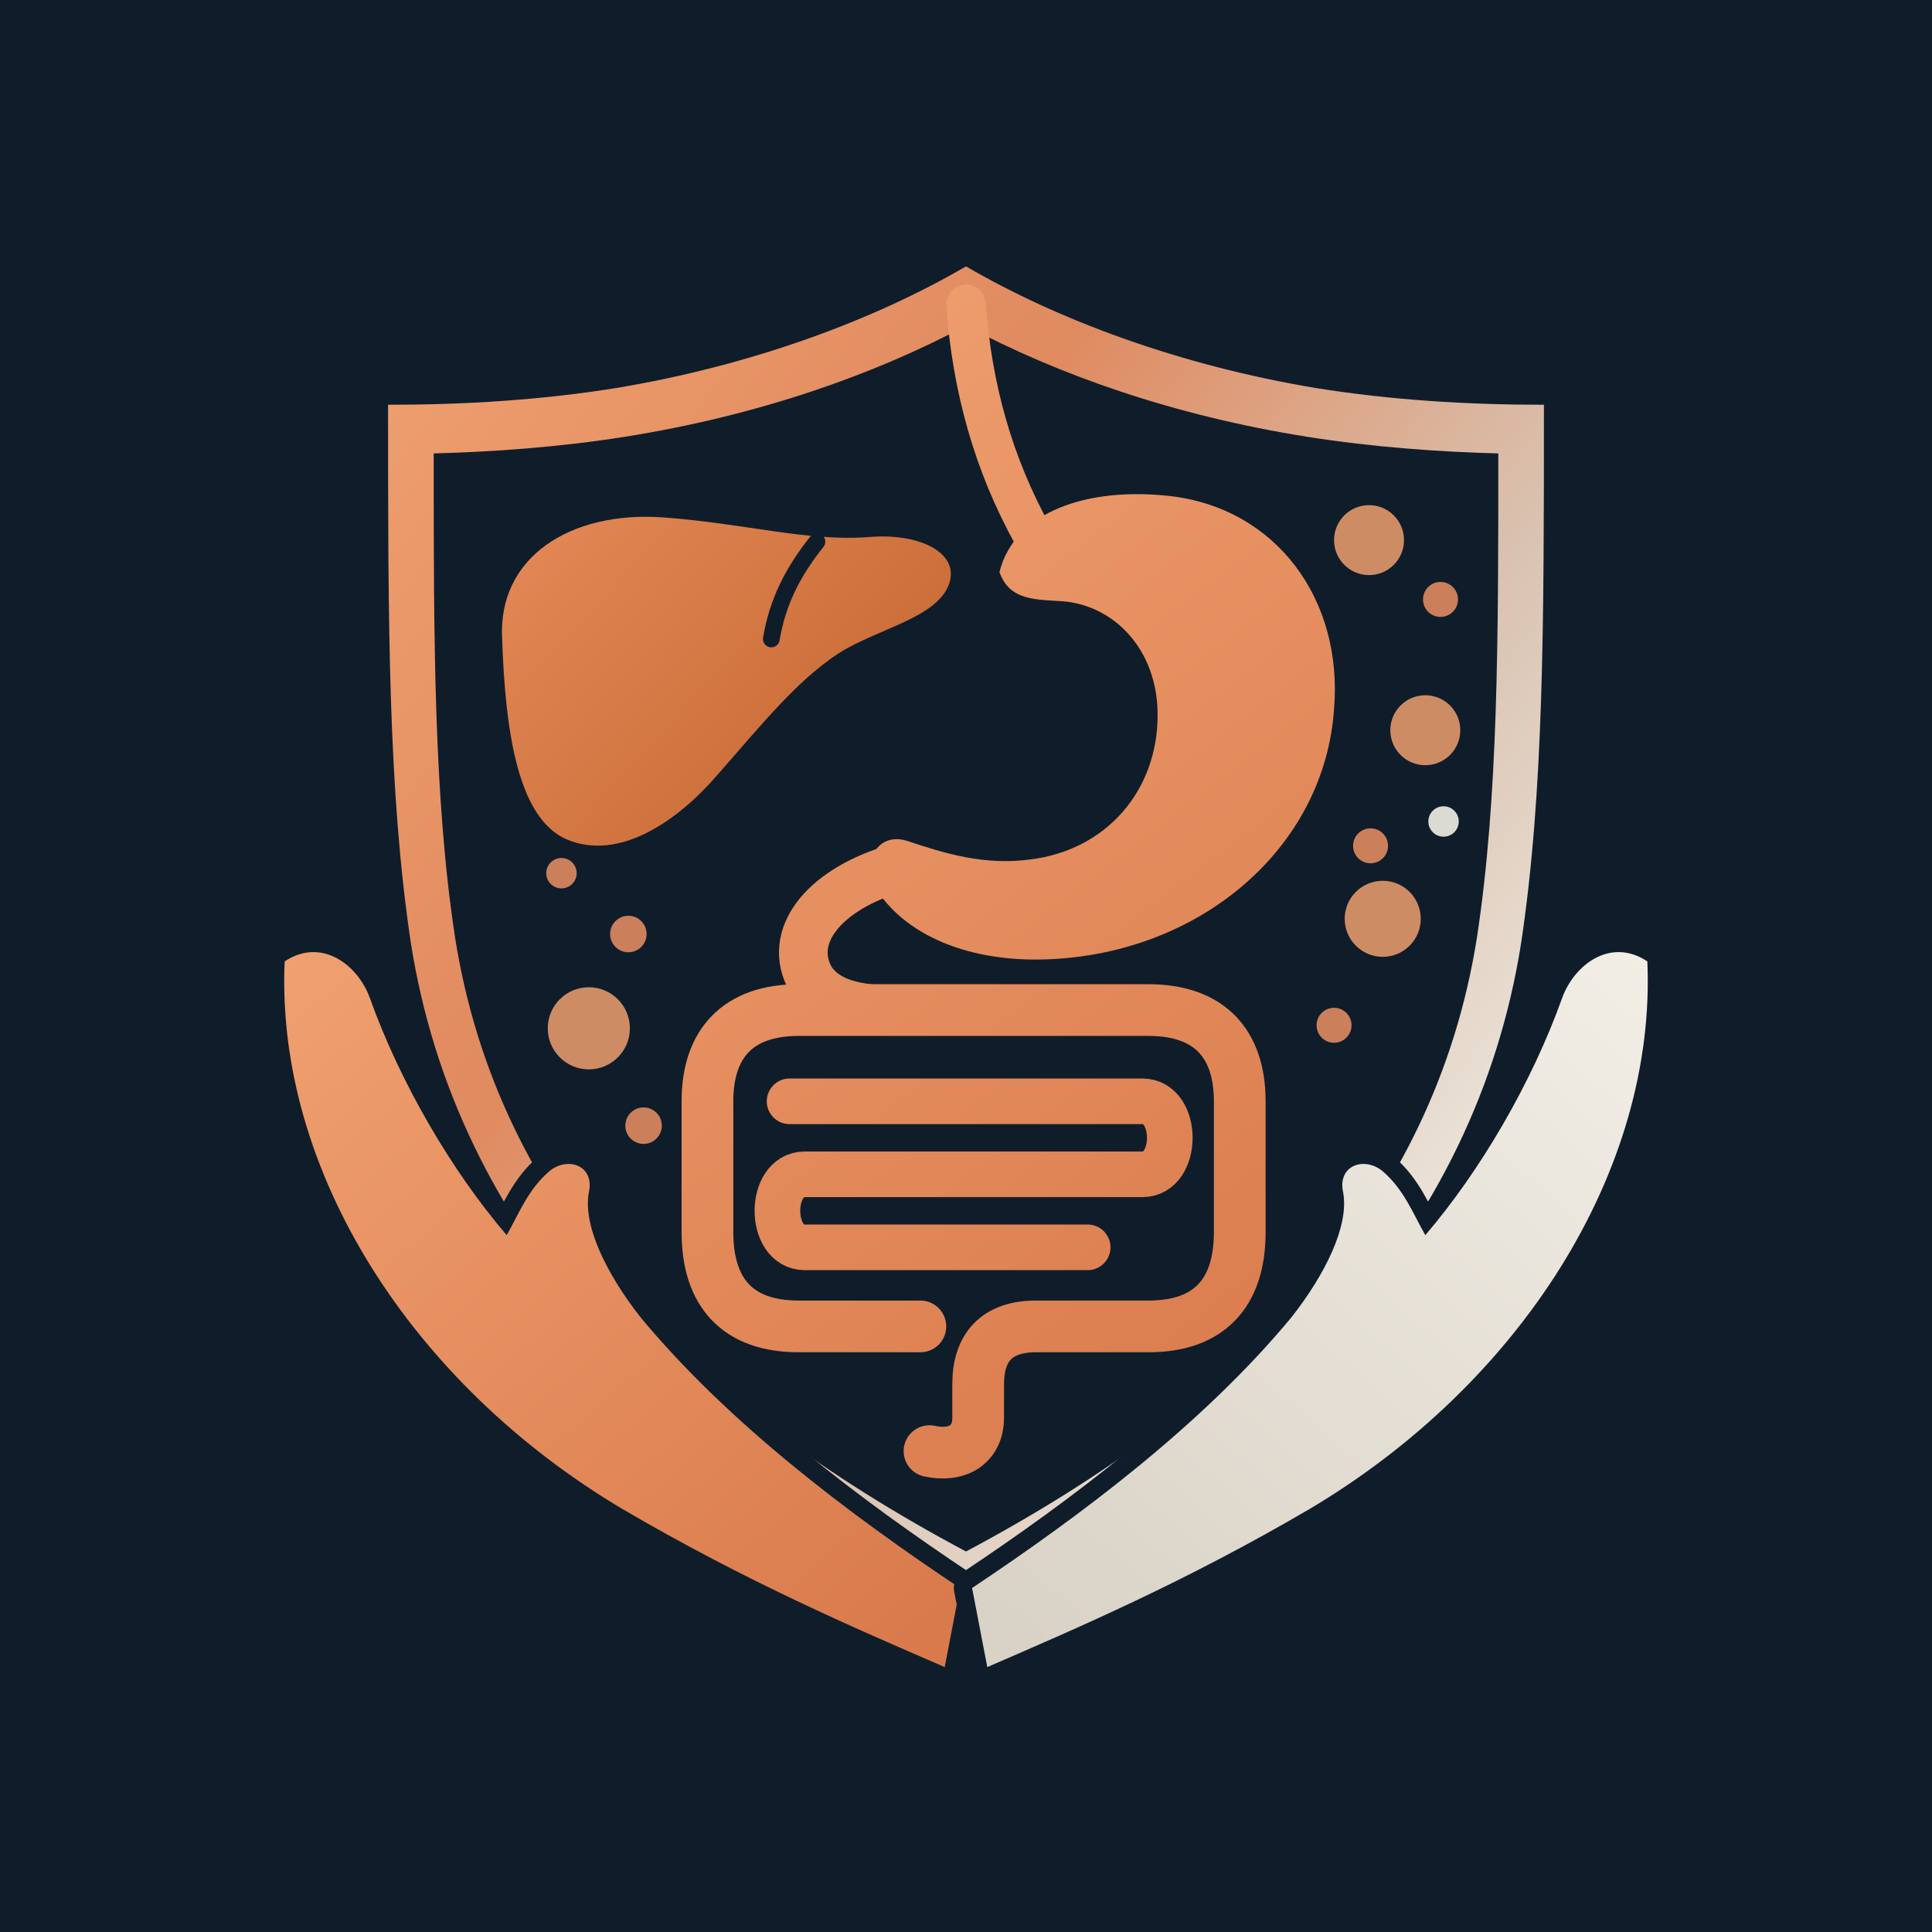
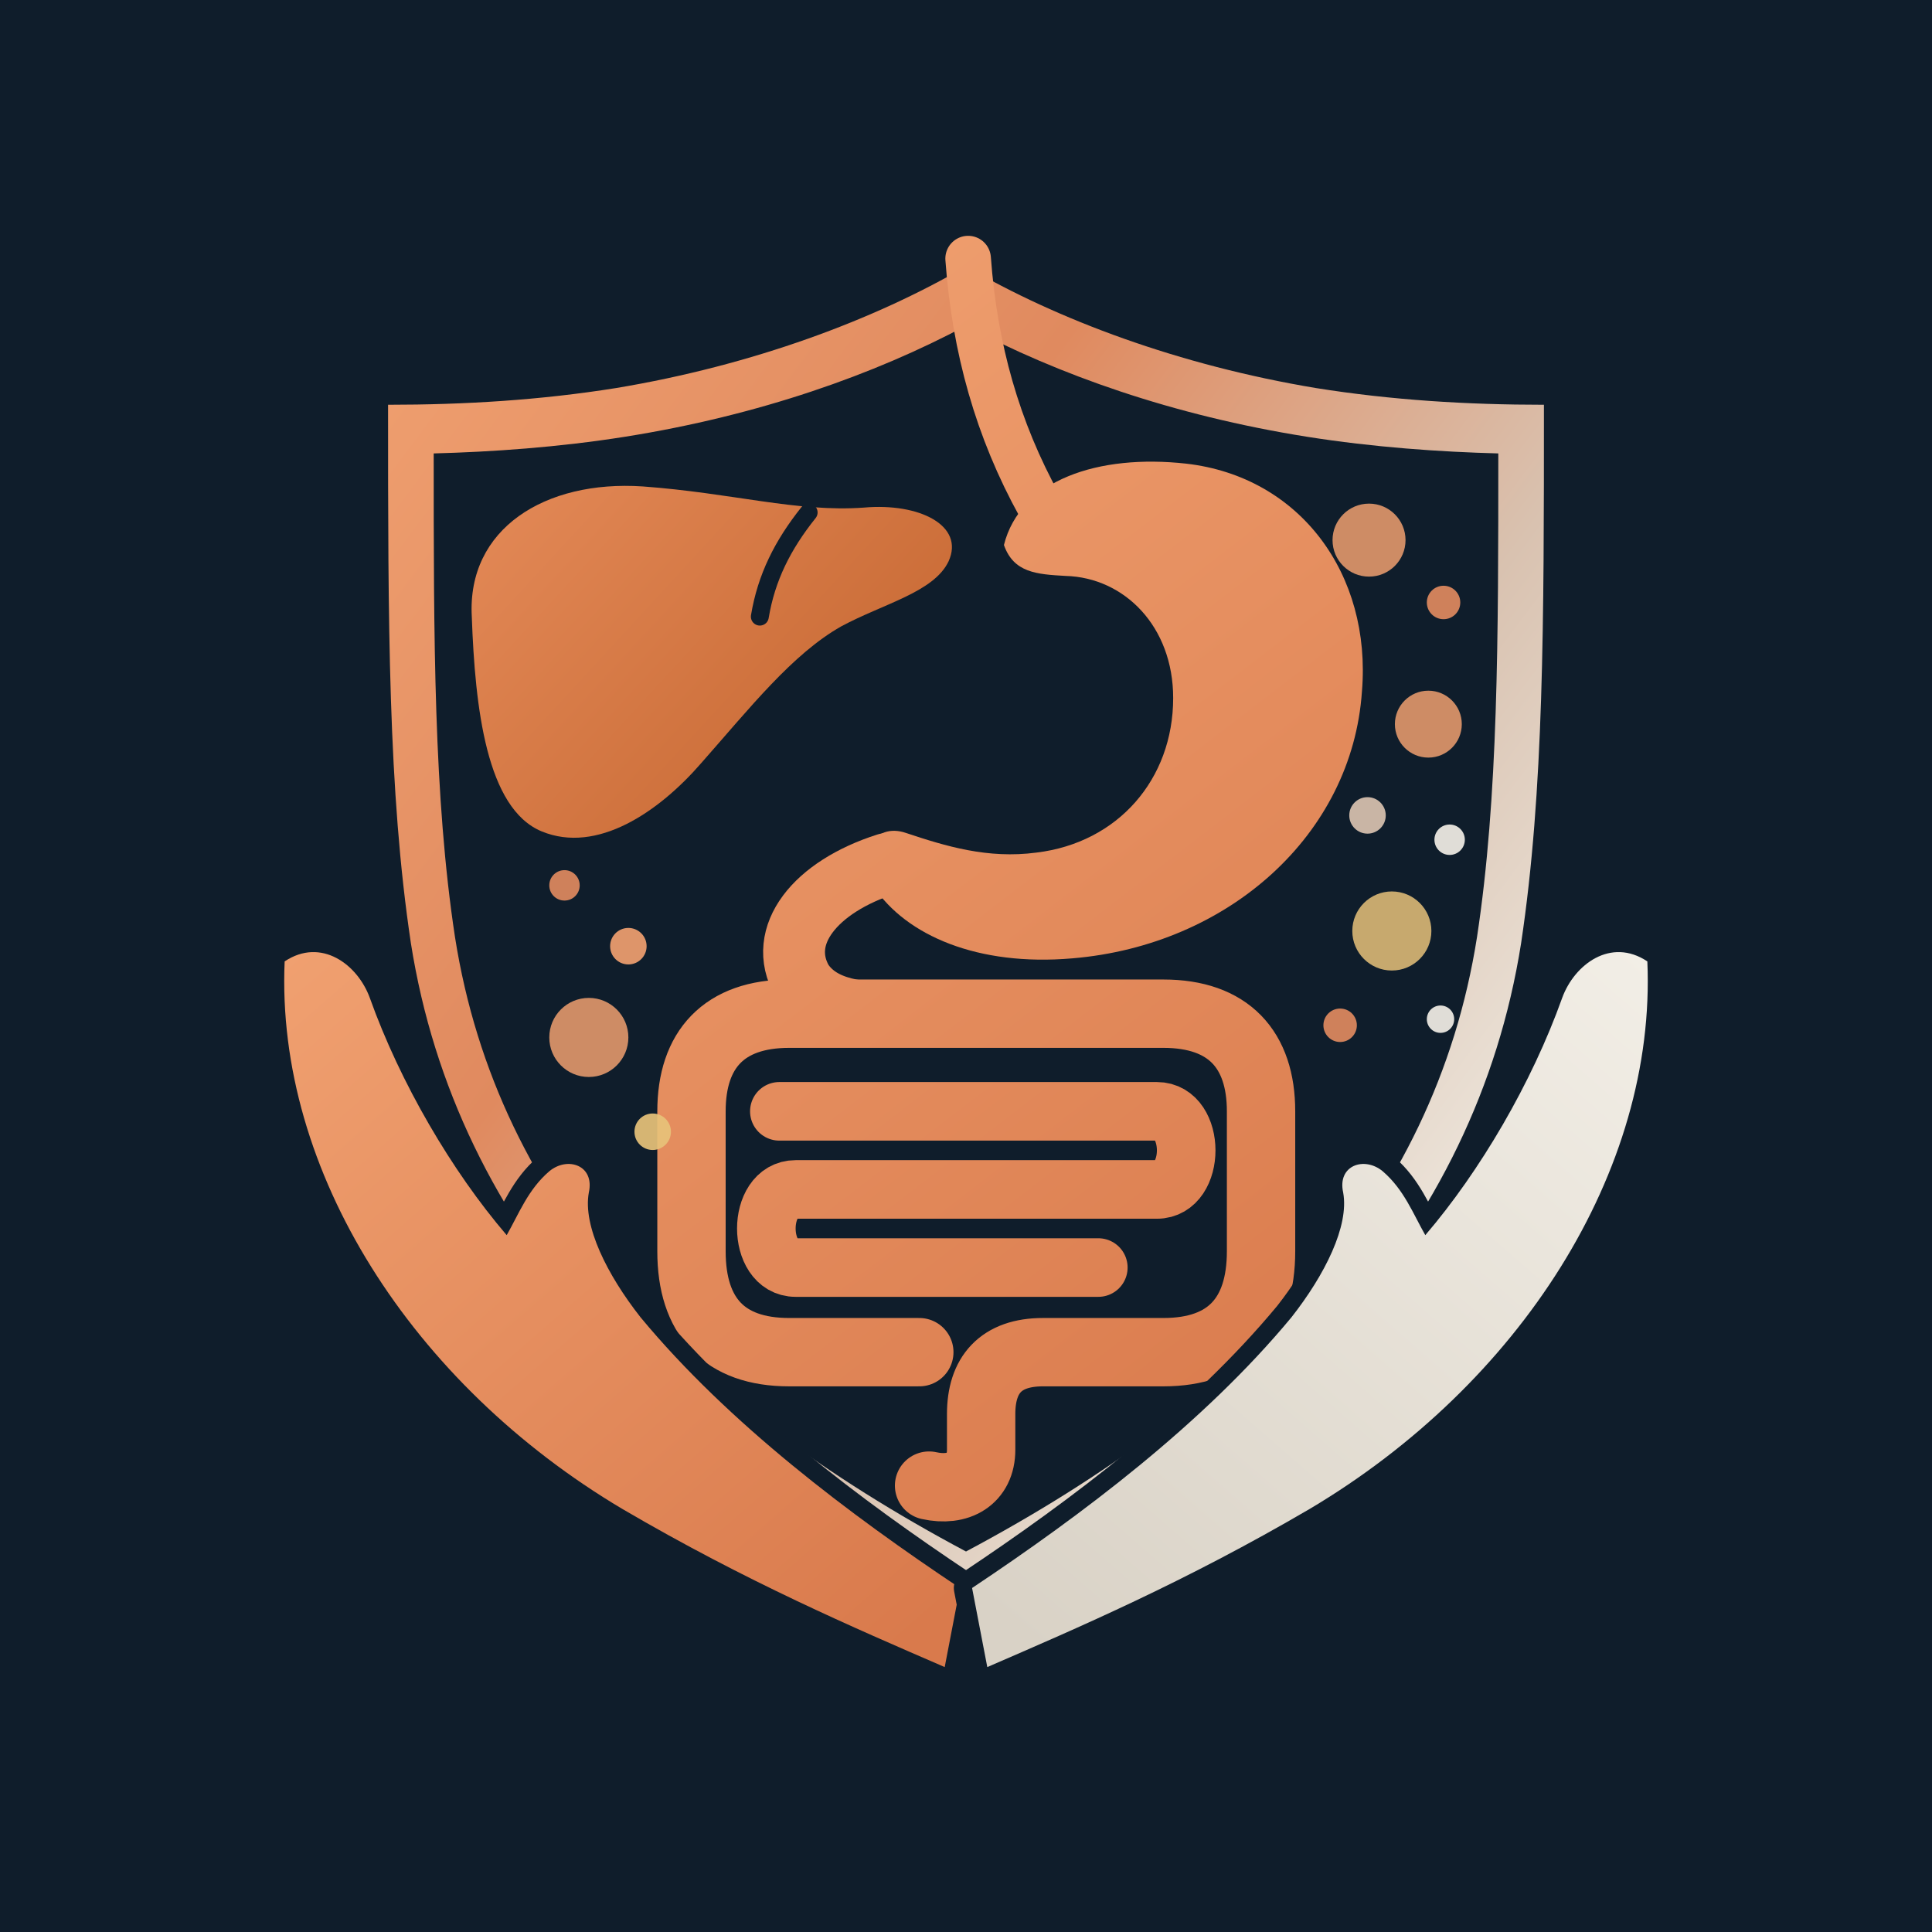
<svg xmlns="http://www.w3.org/2000/svg" viewBox="0 0 100 100" role="img">
  <rect width="100" height="100" rx="0" fill="#0f1d2b" />
  <g transform="translate(10.64 8.67) scale(0.7872)">
    <defs>
-       <linearGradient id="sc14ring" x1="10" y1="10" x2="90" y2="70" gradientUnits="userSpaceOnUse">
+       <linearGradient id="sc22ring" x1="10" y1="10" x2="90" y2="70" gradientUnits="userSpaceOnUse">
        <stop offset="0" stop-color="#f0a070" />
        <stop offset=".38" stop-color="#e08a5f" />
        <stop offset=".7" stop-color="#d9c2b0" />
        <stop offset="1" stop-color="#f2eee6" />
      </linearGradient>
-       <linearGradient id="sc14org" x1="20" y1="20" x2="70" y2="85" gradientUnits="userSpaceOnUse">
+       <linearGradient id="sc22org" x1="20" y1="20" x2="70" y2="85" gradientUnits="userSpaceOnUse">
        <stop offset="0" stop-color="#f0a070" />
        <stop offset="1" stop-color="#d97a4c" />
      </linearGradient>
-       <linearGradient id="sc14liv" x1="20" y1="22" x2="45" y2="45" gradientUnits="userSpaceOnUse">
+       <linearGradient id="sc22liv" x1="20" y1="22" x2="45" y2="45" gradientUnits="userSpaceOnUse">
        <stop offset="0" stop-color="#e48a58" />
        <stop offset="1" stop-color="#c4652f" />
      </linearGradient>
-       <linearGradient id="sc14hl" x1="5" y1="52" x2="45" y2="98" gradientUnits="userSpaceOnUse">
+       <linearGradient id="sc22hl" x1="5" y1="52" x2="45" y2="98" gradientUnits="userSpaceOnUse">
        <stop offset="0" stop-color="#f0a070" />
        <stop offset="1" stop-color="#d97a4c" />
      </linearGradient>
-       <linearGradient id="sc14hr" x1="95" y1="52" x2="55" y2="98" gradientUnits="userSpaceOnUse">
+       <linearGradient id="sc22hr" x1="95" y1="52" x2="55" y2="98" gradientUnits="userSpaceOnUse">
        <stop offset="0" stop-color="#f2eee6" />
        <stop offset="1" stop-color="#d9d2c6" />
      </linearGradient>
-       <mask id="sc14lobe" maskUnits="userSpaceOnUse" x="0" y="0" width="100" height="100">
+       <mask id="sc22lobe" maskUnits="userSpaceOnUse" x="0" y="0" width="100" height="100">
        <rect width="100" height="100" fill="#fff" />
        <path d="M40.2 24.6 C38.6 26.6 37.6 28.6 37.2 31" stroke="#000" stroke-width="1.1" fill="none" stroke-linecap="round" />
      </mask>
    </defs>
-     <path d="M50 6.5 C56 10 64 13 73 14.5 C78 15.3 83 15.6 88 15.6 C88 30 88 41 86.5 51 C83.5 70 70 84 50 94.5 C30 84 16.5 70 13.5 51 C12 41 12 30 12 15.6 C17 15.6 22 15.3 27 14.5 C36 13 44 10 50 6.5 Z M50 10.4 C56 13.6 63.6 16.3 72.4 17.7 C76.8 18.4 81.2 18.7 85 18.8 C85 31 85 41.4 83.6 50.6 C80.8 68.4 68.4 81.2 50 91 C31.6 81.2 19.2 68.4 16.4 50.6 C15 41.4 15 31 15 18.8 C18.8 18.7 23.2 18.4 27.6 17.7 C36.4 16.3 44 13.6 50 10.4 Z" fill-rule="evenodd" fill="url(#sc14ring)" />
-     <path d="M50 9 C50.4 14.5 51.8 19.5 54.4 24.2" fill="none" stroke="url(#sc14org)" stroke-width="2.6" stroke-linecap="round" />
-     <path d="M19.5 31 C19.2 25.6 24 22.6 30 23 C35.5 23.4 39.5 24.6 43.6 24.3 C47 24 49.8 25.4 48.8 27.6 C47.9 29.5 44.8 30.2 42.2 31.6 C39.2 33.3 36.6 36.6 33.6 40 C31 43 27.2 45.6 23.8 44.2 C20.4 42.8 19.7 36.6 19.5 31 Z" fill="url(#sc14liv)" mask="url(#sc14lobe)" />
-     <path d="M52.2 26.6 C53.2 22.6 58 21 63.4 21.6 C70.4 22.4 74.8 28.4 74.2 35.6 C73.6 44.4 66 51.2 56.4 52 C50.6 52.5 46.2 50.6 44.2 47.6 C43 45.7 44.2 43.6 46.2 44.3 C48.6 45.1 51.2 45.9 54.2 45.5 C59.2 44.9 62.6 41 62.6 36 C62.6 31.6 59.6 28.6 56 28.5 C54.2 28.4 52.8 28.3 52.2 26.6 Z" fill="url(#sc14org)" />
-     <path d="M45 46.2 C40.6 47.6 38.2 50.6 39.8 53.4 C41 55.2 43.4 55.4 46 55.4" fill="none" stroke="url(#sc14org)" stroke-width="3.2" stroke-linecap="round" />
-     <path d="M46 55.4 L62 55.4 C66 55.4 68 57.6 68 61.4 L68 70 C68 74 66 76.2 62 76.2 L54.6 76.2 C52 76.2 50.8 77.6 50.8 80 L50.8 82.2 C50.8 84 49.4 84.8 47.6 84.4 M46 55.4 L39 55.4 C35 55.4 33 57.6 33 61.4 L33 70 C33 74 35 76.2 39 76.2 L47 76.2" fill="none" stroke="url(#sc14org)" stroke-width="3.4" stroke-linecap="round" stroke-linejoin="round" />
-     <path d="M38.4 61.4 L61.6 61.4 C64 61.4 64 66.2 61.6 66.2 L39.4 66.2 C37 66.2 37 71 39.4 71 L58 71" fill="none" stroke="url(#sc14org)" stroke-width="3" stroke-linecap="round" stroke-linejoin="round" />
-     <circle cx="76.5" cy="24.5" r="2.3" fill="#f0a070" opacity="0.85" />
-     <circle cx="81.2" cy="28.4" r="1.15" fill="#e08a5f" opacity="0.9" />
-     <circle cx="80.2" cy="37" r="2.3" fill="#f0a070" opacity="0.85" />
-     <circle cx="76.6" cy="44.6" r="1.15" fill="#e08a5f" opacity="0.9" />
-     <circle cx="81.4" cy="43" r="1" fill="#f2eee6" opacity="0.9" />
-     <circle cx="77.4" cy="49.4" r="2.5" fill="#f0a070" opacity="0.85" />
-     <circle cx="74.2" cy="56.4" r="1.15" fill="#e08a5f" opacity="0.9" />
-     <circle cx="23.4" cy="46.4" r="1" fill="#e08a5f" opacity="0.9" />
-     <circle cx="27.8" cy="50.4" r="1.2" fill="#e08a5f" opacity="0.9" />
-     <circle cx="25.2" cy="56.6" r="2.7" fill="#f0a070" opacity="0.85" />
-     <circle cx="28.8" cy="63" r="1.2" fill="#e08a5f" opacity="0.9" />
+     <path d="M50 6.5 C56 10 64 13 73 14.5 C78 15.3 83 15.6 88 15.6 C88 30 88 41 86.5 51 C83.5 70 70 84 50 94.5 C30 84 16.5 70 13.5 51 C12 41 12 30 12 15.6 C17 15.6 22 15.3 27 14.5 C36 13 44 10 50 6.5 Z M50 10.4 C56 13.6 63.6 16.3 72.4 17.7 C76.8 18.4 81.2 18.7 85 18.8 C85 31 85 41.4 83.6 50.6 C80.8 68.4 68.4 81.2 50 91 C31.6 81.2 19.2 68.4 16.4 50.6 C15 41.4 15 31 15 18.8 C18.8 18.7 23.2 18.4 27.6 17.7 C36.4 16.3 44 13.6 50 10.4 Z" fill-rule="evenodd" fill="url(#sc22ring)" />
+     <g transform="translate(48 52) scale(1.07) translate(-48 -52)">
+       <path d="M50 9 C50.4 14.5 51.8 19.5 54.4 24.2" fill="none" stroke="url(#sc22org)" stroke-width="2.8" stroke-linecap="round" />
+       <path d="M19.5 31 C19.2 25.6 24 22.6 30 23 C35.5 23.4 39.5 24.6 43.6 24.3 C47 24 49.8 25.4 48.8 27.6 C47.9 29.5 44.8 30.2 42.2 31.6 C39.2 33.3 36.6 36.6 33.6 40 C31 43 27.2 45.6 23.8 44.2 C20.4 42.8 19.7 36.6 19.5 31 Z" fill="url(#sc22liv)" mask="url(#sc22lobe)" />
+       <path d="M52.2 26.6 C53.2 22.6 58 21 63.4 21.6 C70.4 22.4 74.8 28.4 74.2 35.6 C73.6 44.4 66 51.2 56.4 52 C50.6 52.5 46.2 50.6 44.2 47.6 C43 45.7 44.2 43.6 46.2 44.3 C48.6 45.1 51.2 45.9 54.2 45.5 C59.2 44.9 62.6 41 62.6 36 C62.6 31.6 59.6 28.6 56 28.5 C54.2 28.4 52.8 28.3 52.2 26.6 Z" fill="url(#sc22org)" />
+       <path d="M45 46.2 C40.6 47.6 38.2 50.6 39.8 53.4 C41 55.2 43.4 55.4 46 55.4" fill="none" stroke="url(#sc22org)" stroke-width="3.8" stroke-linecap="round" />
+       <path d="M46 55.4 L62 55.4 C66 55.4 68 57.6 68 61.4 L68 70 C68 74 66 76.2 62 76.2 L54.6 76.2 C52 76.2 50.8 77.6 50.8 80 L50.8 82.2 C50.8 84 49.4 84.8 47.6 84.4 M46 55.4 L39 55.4 C35 55.4 33 57.6 33 61.4 L33 70 C33 74 35 76.2 39 76.2 L47 76.2" fill="none" stroke="url(#sc22org)" stroke-width="4.2" stroke-linecap="round" stroke-linejoin="round" />
+       <path d="M38.4 61.4 L61.6 61.4 C64 61.4 64 66.2 61.6 66.2 L39.4 66.2 C37 66.2 37 71 39.4 71 L58 71" fill="none" stroke="url(#sc22org)" stroke-width="3.6" stroke-linecap="round" stroke-linejoin="round" />
+     </g>
+     <circle cx="76.5" cy="24.5" r="2.4" fill="#f0a070" opacity="0.85" />
+     <circle cx="81.4" cy="28.6" r="1.1" fill="#e08a5f" opacity="0.92" />
+     <circle cx="80.4" cy="36.6" r="2.2" fill="#f0a070" opacity="0.85" />
+     <circle cx="76.4" cy="42.6" r="1.2" fill="#d9c2b0" opacity="0.92" />
+     <circle cx="81.8" cy="44.2" r="1" fill="#f2eee6" opacity="0.92" />
+     <circle cx="78" cy="50.2" r="2.6" fill="#e7c27a" opacity="0.85" />
+     <circle cx="74.6" cy="56.4" r="1.1" fill="#e08a5f" opacity="0.92" />
+     <circle cx="81.2" cy="56" r="0.9" fill="#f2eee6" opacity="0.92" />
+     <circle cx="23.6" cy="47.2" r="1" fill="#e08a5f" opacity="0.92" />
+     <circle cx="27.8" cy="51.2" r="1.2" fill="#f0a070" opacity="0.92" />
+     <circle cx="25.2" cy="57.2" r="2.6" fill="#f0a070" opacity="0.85" />
+     <circle cx="29.4" cy="63.4" r="1.2" fill="#e7c27a" opacity="0.92" />
    <path d="M5.2 52.2 C4.6 66 13.6 80 27.4 88.2 C35.6 93 42.6 96 48.6 98.6 L49.6 93.4 C42.4 88.6 34.4 82.6 28.6 75.6 C26.4 72.8 24.8 69.6 25.2 67.4 C25.6 65.6 23.8 65 22.6 66 C21.2 67.2 20.6 68.8 19.8 70.2 C16.2 66 12.8 60.2 10.8 54.6 C10 52.4 7.6 50.6 5.2 52.2 Z" fill="none" stroke="#0f1d2b" stroke-width="2.4" stroke-linejoin="round" />
-     <path d="M5.2 52.2 C4.6 66 13.6 80 27.4 88.2 C35.6 93 42.6 96 48.6 98.6 L49.6 93.4 C42.4 88.6 34.4 82.6 28.6 75.6 C26.4 72.8 24.8 69.6 25.2 67.4 C25.6 65.6 23.8 65 22.6 66 C21.2 67.2 20.6 68.8 19.8 70.2 C16.2 66 12.8 60.2 10.8 54.6 C10 52.4 7.6 50.6 5.2 52.2 Z" fill="url(#sc14hl)" />
+     <path d="M5.2 52.2 C4.6 66 13.6 80 27.4 88.2 C35.6 93 42.6 96 48.6 98.6 L49.6 93.4 C42.4 88.6 34.4 82.6 28.6 75.6 C26.4 72.8 24.8 69.6 25.2 67.4 C25.6 65.6 23.8 65 22.6 66 C21.2 67.2 20.6 68.8 19.8 70.2 C16.2 66 12.8 60.2 10.8 54.6 C10 52.4 7.6 50.6 5.2 52.2 Z" fill="url(#sc22hl)" />
    <path d="M 94.8 52.2 C 95.4 66 86.4 80 72.6 88.2 C 64.4 93 57.4 96 51.4 98.6 L 50.4 93.4 C 57.6 88.6 65.6 82.6 71.4 75.6 C 73.6 72.8 75.2 69.6 74.8 67.4 C 74.4 65.6 76.2 65 77.4 66 C 78.8 67.2 79.4 68.8 80.2 70.2 C 83.8 66 87.2 60.2 89.2 54.6 C 90 52.4 92.4 50.6 94.8 52.2 Z" fill="none" stroke="#0f1d2b" stroke-width="2.4" stroke-linejoin="round" />
-     <path d="M 94.8 52.2 C 95.4 66 86.4 80 72.6 88.2 C 64.4 93 57.4 96 51.4 98.6 L 50.4 93.4 C 57.6 88.6 65.6 82.6 71.4 75.6 C 73.6 72.8 75.2 69.6 74.8 67.4 C 74.4 65.6 76.2 65 77.4 66 C 78.8 67.2 79.4 68.8 80.2 70.2 C 83.8 66 87.2 60.2 89.2 54.6 C 90 52.4 92.4 50.6 94.8 52.2 Z" fill="url(#sc14hr)" />
+     <path d="M 94.8 52.2 C 95.4 66 86.4 80 72.6 88.2 C 64.4 93 57.4 96 51.4 98.6 L 50.4 93.4 C 57.6 88.6 65.6 82.6 71.4 75.6 C 73.6 72.8 75.2 69.6 74.8 67.4 C 74.4 65.6 76.2 65 77.4 66 C 78.8 67.2 79.4 68.8 80.2 70.2 C 83.8 66 87.2 60.2 89.2 54.6 C 90 52.4 92.4 50.6 94.8 52.2 Z" fill="url(#sc22hr)" />
  </g>
</svg>
